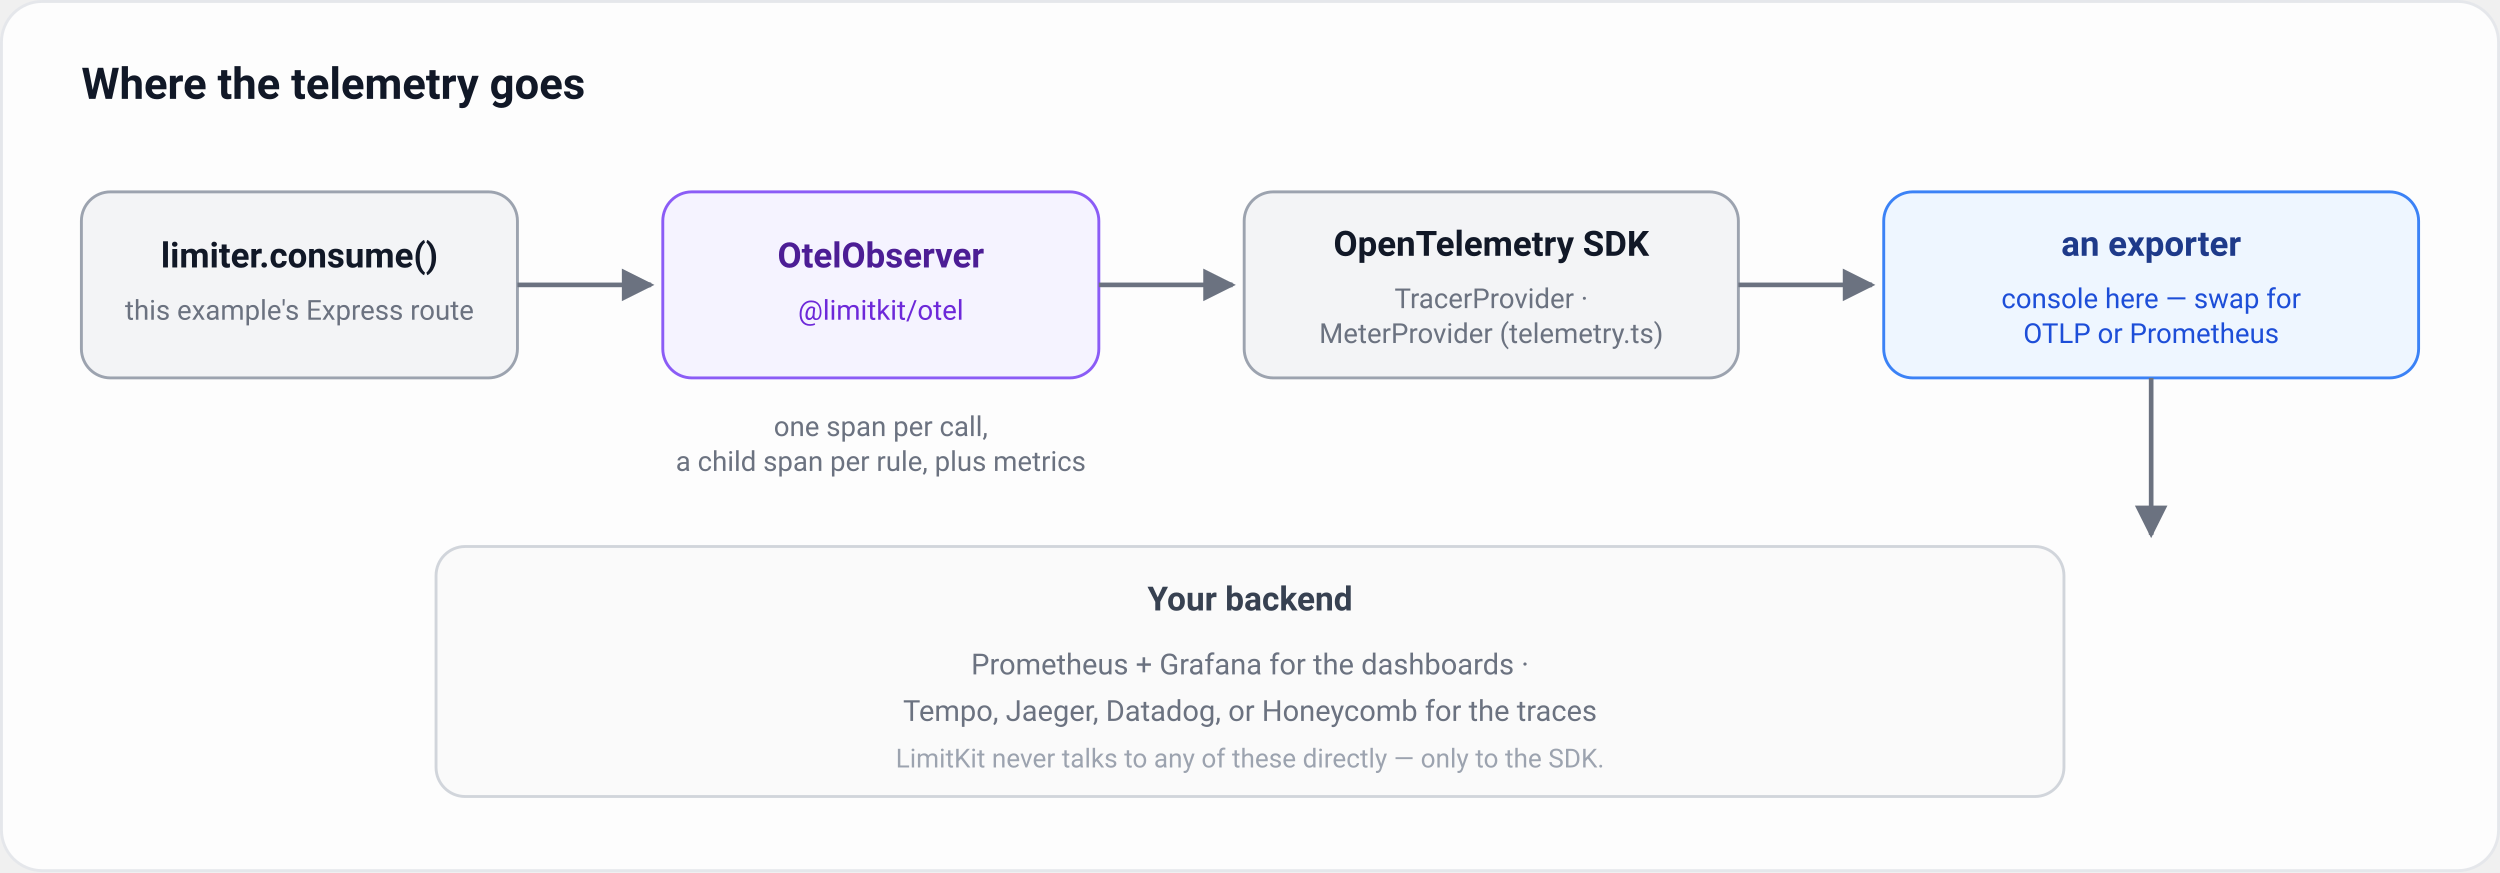
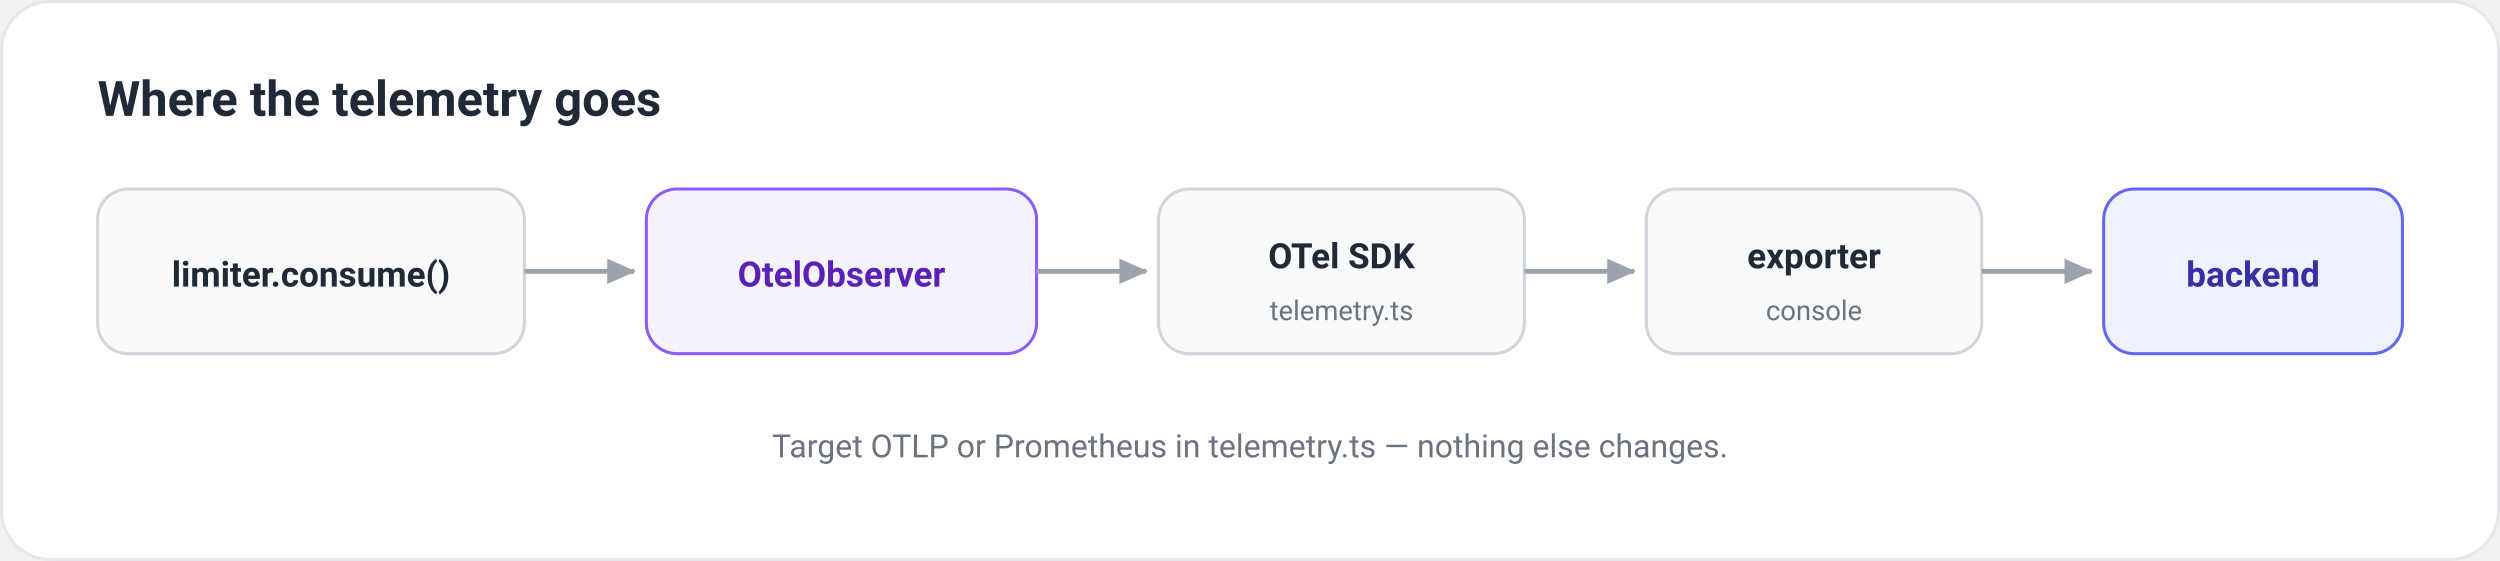
- <svg xmlns="http://www.w3.org/2000/svg" viewBox="0 0 860 300" font-family="ui-sans-serif, -apple-system, 'Segoe UI', Roboto, Helvetica, Arial, sans-serif">
+ <svg xmlns="http://www.w3.org/2000/svg" viewBox="0 0 820 184" font-family="ui-sans-serif, -apple-system, 'Segoe UI', Roboto, Helvetica, Arial, sans-serif" text-rendering="geometricPrecision">
  <defs>
-     <marker id="af" viewBox="0 0 10 10" refX="9" refY="5" markerWidth="7" markerHeight="7" orient="auto-start-reverse">
-       <path d="M0 0L10 5L0 10z" fill="#6b7280" />
+     <marker id="af" viewBox="0 0 10 10" refX="8.5" refY="5" markerWidth="6.5" markerHeight="6.5" orient="auto-start-reverse">
+       <path d="M0 1L9 5L0 9z" fill="#9ca3af" />
    </marker>
  </defs>
-   <rect x="0.5" y="0.5" width="859" height="299" rx="14" fill="#fdfdfd" stroke="#e5e7eb" />
-   <text x="28" y="34" font-size="15" font-weight="600" fill="#111827">Where the telemetry goes</text>
-   <rect x="28" y="66" width="150" height="64" rx="10" fill="#f3f4f6" stroke="#9ca3af" />
-   <text x="103" y="92" font-size="12" font-weight="600" fill="#111827" text-anchor="middle">limiter.consume()</text>
-   <text x="103" y="110" font-size="9.5" fill="#6b7280" text-anchor="middle">this example's Express route</text>
-   <rect x="228" y="66" width="150" height="64" rx="10" fill="#f5f3ff" stroke="#8b5cf6" />
-   <text x="303" y="92" font-size="12" font-weight="600" fill="#4c1d95" text-anchor="middle">OtelObserver</text>
-   <text x="303" y="110" font-size="9.5" fill="#6d28d9" text-anchor="middle">@limitkit/otel</text>
-   <rect x="428" y="66" width="170" height="64" rx="10" fill="#f3f4f6" stroke="#9ca3af" />
-   <text x="513" y="88" font-size="12" font-weight="600" fill="#111827" text-anchor="middle">OpenTelemetry SDK</text>
-   <text x="513" y="106" font-size="9.5" fill="#6b7280" text-anchor="middle">TracerProvider ·</text>
-   <text x="513" y="118" font-size="9.5" fill="#6b7280" text-anchor="middle">MeterProvider (telemetry.ts)</text>
-   <rect x="648" y="66" width="184" height="64" rx="10" fill="#eef6ff" stroke="#3b82f6" />
-   <text x="740" y="88" font-size="12" font-weight="600" fill="#1e3a8a" text-anchor="middle">an exporter</text>
-   <text x="740" y="106" font-size="9.5" fill="#1d4ed8" text-anchor="middle">console here — swap for</text>
-   <text x="740" y="118" font-size="9.5" fill="#1d4ed8" text-anchor="middle">OTLP or Prometheus</text>
-   <g stroke="#6b7280" stroke-width="1.6" marker-end="url(#af)">
-     <line x1="178" y1="98" x2="224" y2="98" />
-     <line x1="378" y1="98" x2="424" y2="98" />
-     <line x1="598" y1="98" x2="644" y2="98" />
+   <rect x="0.5" y="0.5" width="819" height="183" rx="16" fill="#ffffff" stroke="#e5e7eb" />
+   <text x="32" y="38" font-size="16" font-weight="650" fill="#1f2937">Where the telemetry goes</text>
+   <rect x="32" y="62" width="140" height="54" rx="10" fill="#f9fafb" stroke="#d1d5db" />
+   <text x="102" y="94" font-size="11.5" font-weight="600" fill="#1f2937" text-anchor="middle">limiter.consume()</text>
+   <rect x="212" y="62" width="128" height="54" rx="10" fill="#f5f3ff" stroke="#8b5cf6" />
+   <text x="276" y="94" font-size="11.5" font-weight="600" fill="#5b21b6" text-anchor="middle">OtelObserver</text>
+   <rect x="380" y="62" width="120" height="54" rx="10" fill="#f9fafb" stroke="#d1d5db" />
+   <text x="440" y="88" font-size="11.5" font-weight="600" fill="#1f2937" text-anchor="middle">OTel SDK</text>
+   <text x="440" y="105" font-size="9" fill="#6b7280" text-anchor="middle">telemetry.ts</text>
+   <rect x="540" y="62" width="110" height="54" rx="10" fill="#f9fafb" stroke="#d1d5db" />
+   <text x="595" y="88" font-size="11.5" font-weight="600" fill="#1f2937" text-anchor="middle">exporter</text>
+   <text x="595" y="105" font-size="9" fill="#6b7280" text-anchor="middle">console</text>
+   <rect x="690" y="62" width="98" height="54" rx="10" fill="#eef2ff" stroke="#6366f1" />
+   <text x="739" y="94" font-size="11.5" font-weight="700" fill="#3730a3" text-anchor="middle">backend</text>
+   <g stroke="#9ca3af" stroke-width="1.6" marker-end="url(#af)">
+     <line x1="172" y1="89" x2="208" y2="89" />
+     <line x1="340" y1="89" x2="376" y2="89" />
+     <line x1="500" y1="89" x2="536" y2="89" />
+     <line x1="650" y1="89" x2="686" y2="89" />
  </g>
-   <text x="303" y="150" font-size="9.5" fill="#6b7280" text-anchor="middle">one span per call,</text>
-   <text x="303" y="162" font-size="9.5" fill="#6b7280" text-anchor="middle">a child span per rule, plus metrics</text>
-   <line x1="740" y1="130" x2="740" y2="184" stroke="#6b7280" stroke-width="1.6" marker-end="url(#af)" />
-   <rect x="150" y="188" width="560" height="86" rx="10" fill="#fafafa" stroke="#d1d5db" />
-   <text x="430" y="210" font-size="11.5" font-weight="600" fill="#374151" text-anchor="middle">Your backend</text>
-   <text x="430" y="232" font-size="10" fill="#6b7280" text-anchor="middle">Prometheus + Grafana for the dashboards ·</text>
-   <text x="430" y="248" font-size="10" fill="#6b7280" text-anchor="middle">Tempo, Jaeger, Datadog, or Honeycomb for the traces</text>
-   <text x="430" y="264" font-size="9" fill="#9ca3af" text-anchor="middle">LimitKit never talks to any of these directly — only to the SDK.</text>
+   <text x="410" y="150" font-size="10.5" fill="#6b7280" text-anchor="middle">Target OTLP or Prometheus in telemetry.ts — nothing else changes.</text>
</svg>
